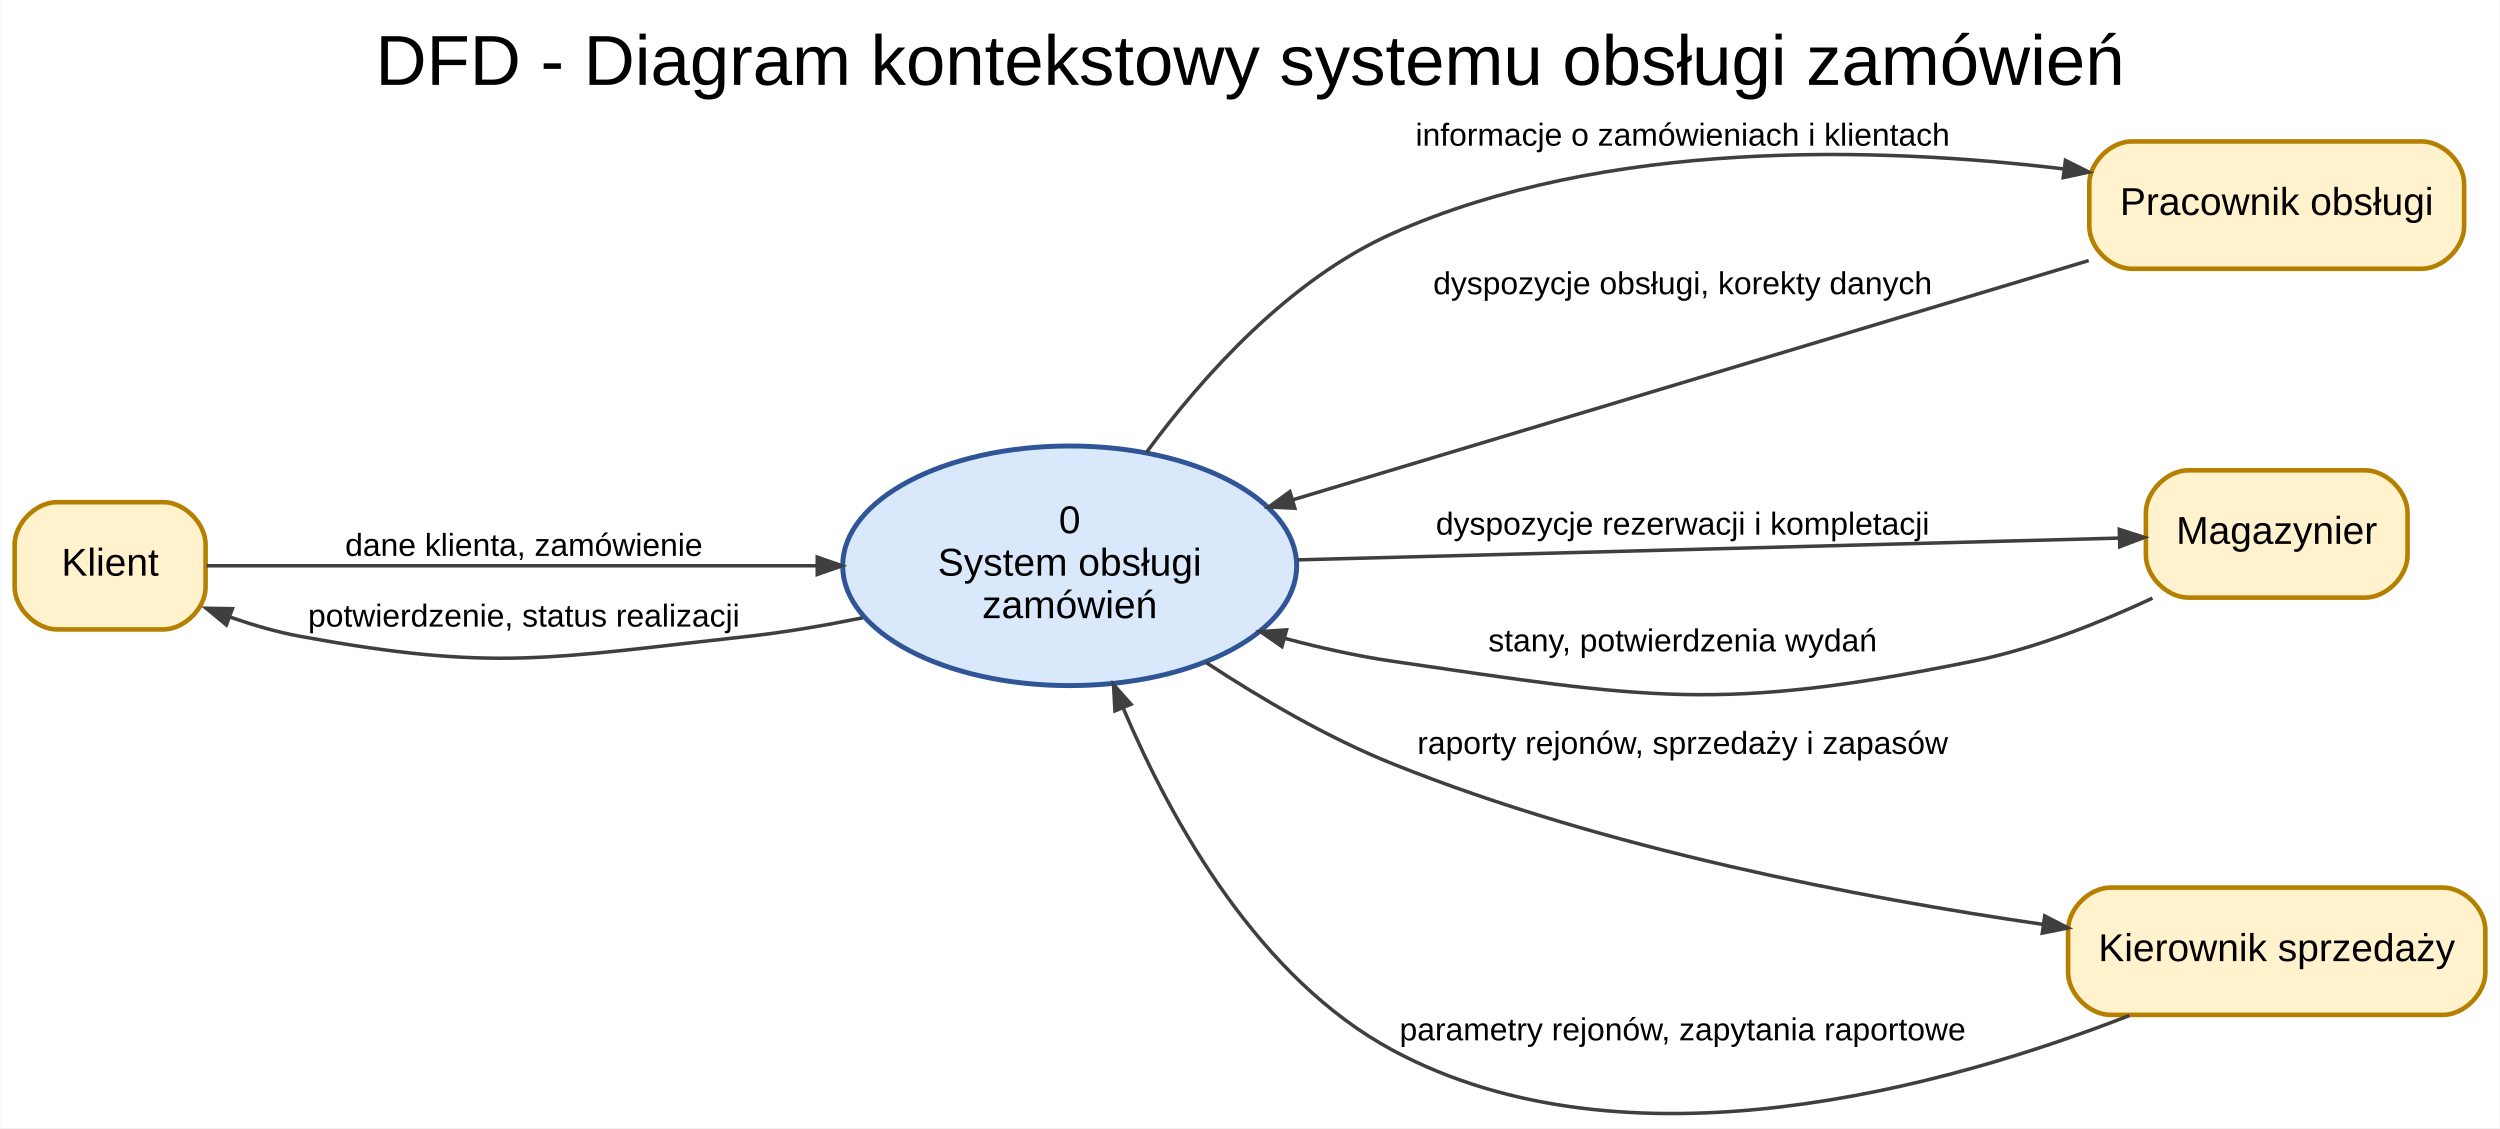
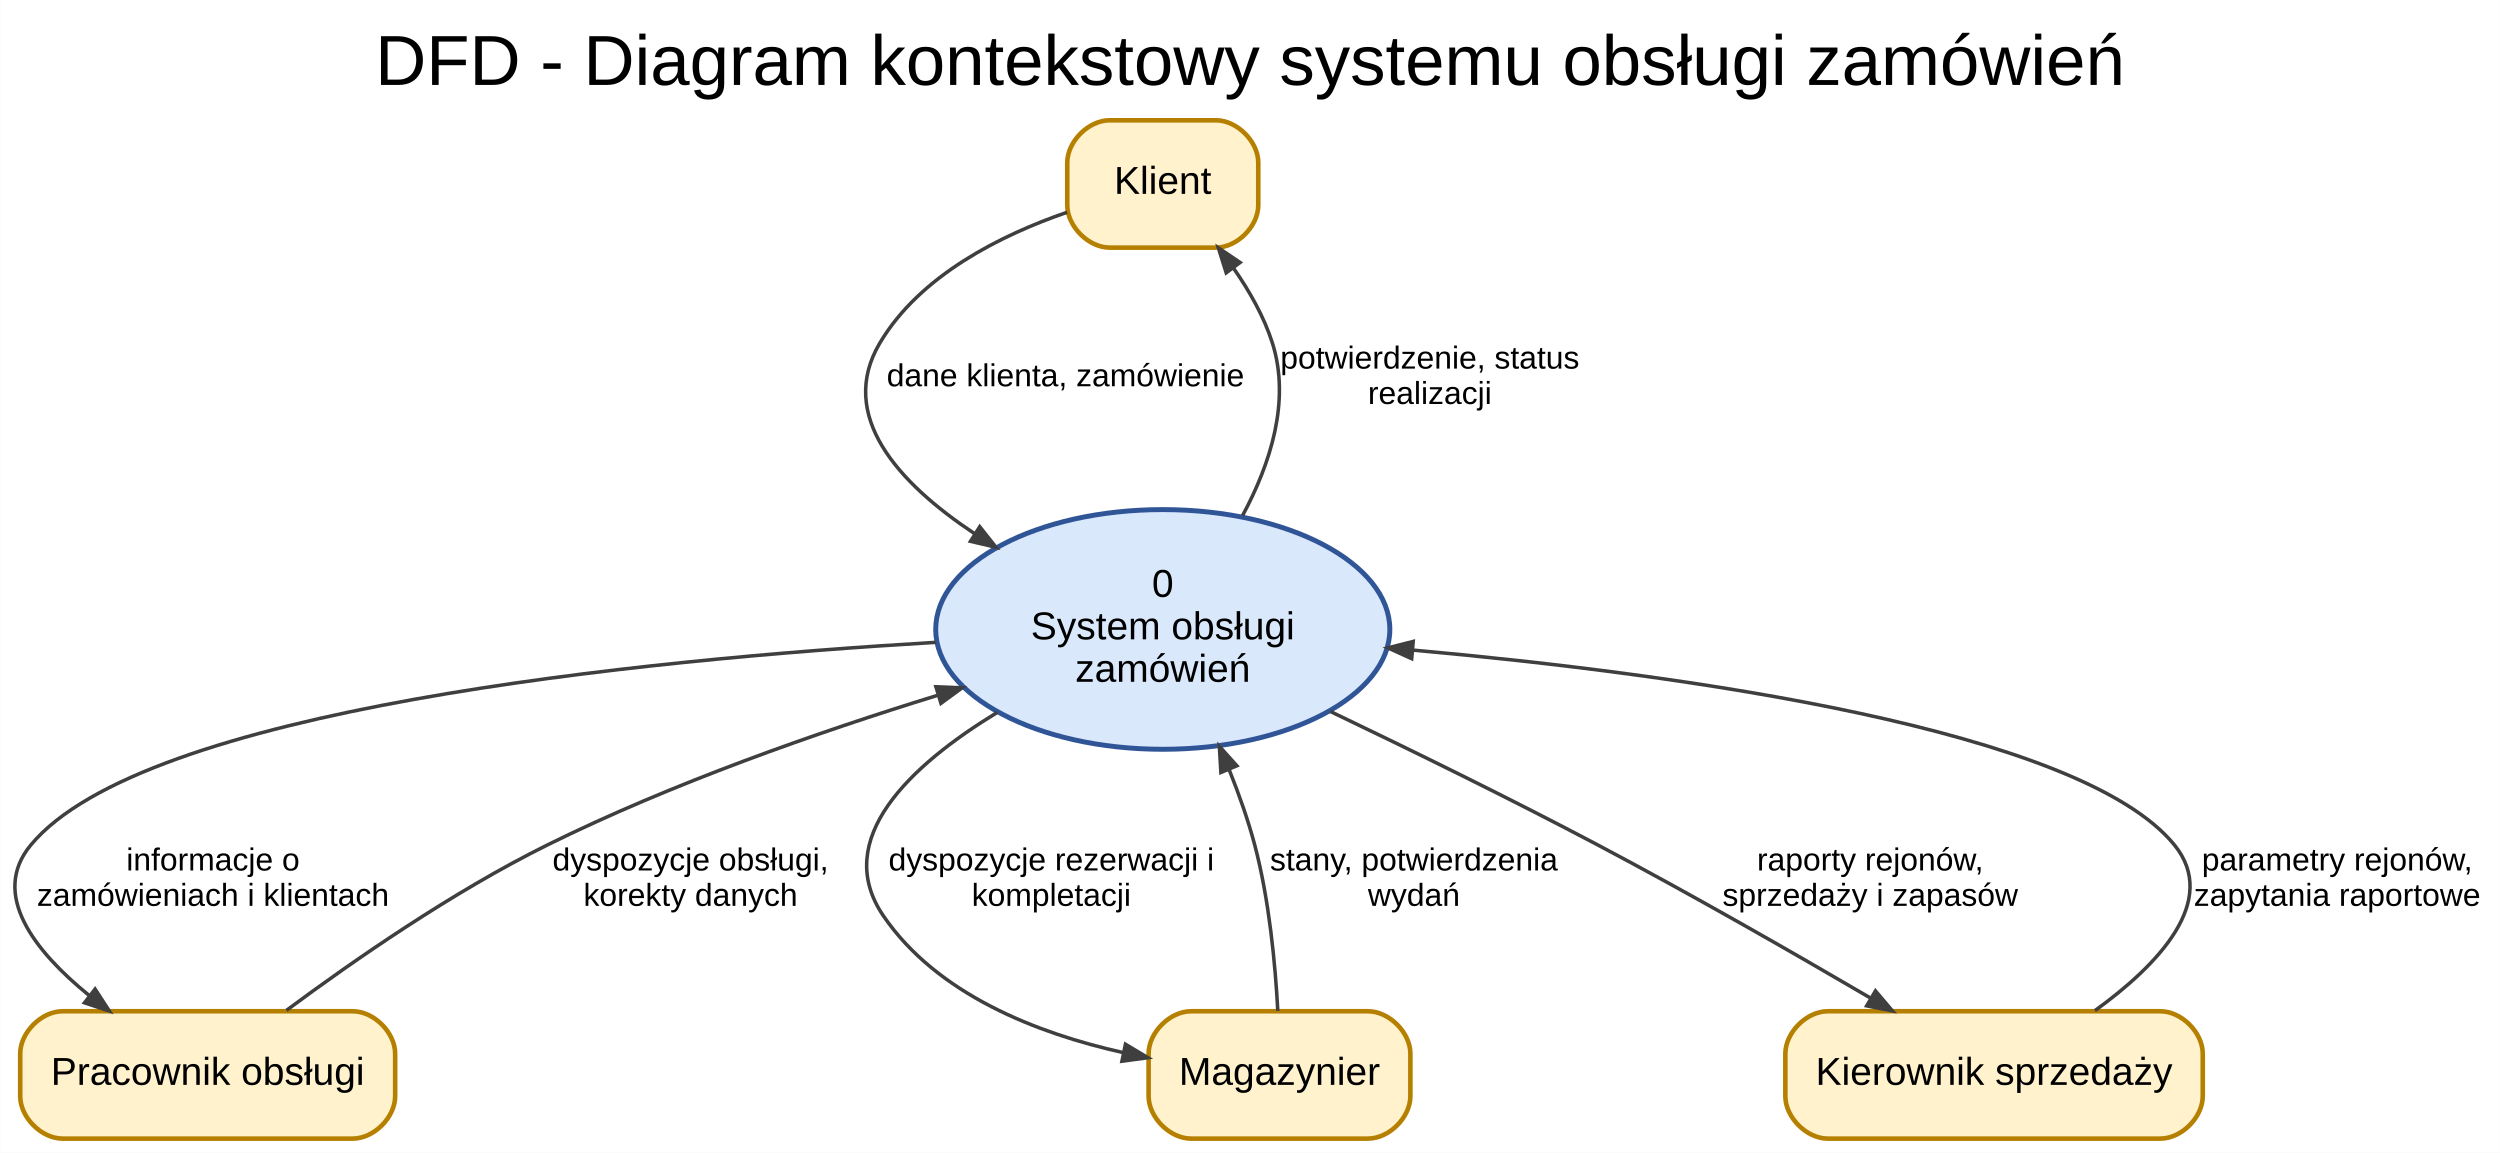
- <svg xmlns="http://www.w3.org/2000/svg" width="707pt" height="319pt" viewBox="0.00 0.00 706.69 318.99">
-   <g id="graph0" class="graph" transform="scale(1 1) rotate(0) translate(4 314.99)">
-     <polygon fill="white" stroke="transparent" points="-4,4 -4,-314.99 702.69,-314.99 702.69,4 -4,4" />
-     <text text-anchor="middle" x="349.35" y="-290.99" font-family="Arial" font-size="20.00">DFD - Diagram kontekstowy systemu obsługi zamówień</text>
+ <svg xmlns="http://www.w3.org/2000/svg" width="707pt" height="326pt" viewBox="0.00 0.00 706.68 325.88">
+   <g id="graph0" class="graph" transform="scale(1 1) rotate(0) translate(4 321.88)">
+     <polygon fill="white" stroke="transparent" points="-4,4 -4,-321.88 702.68,-321.88 702.68,4 -4,4" />
+     <text text-anchor="middle" x="349.34" y="-297.88" font-family="Arial" font-size="20.00">DFD - Diagram kontekstowy systemu obsługi zamówień</text>
    <g id="node1" class="node">
-       <path fill="#fff2cc" stroke="#b57f00" stroke-width="1.3" d="M42,-172.99C42,-172.99 12,-172.99 12,-172.99 6,-172.99 0,-166.99 0,-160.99 0,-160.99 0,-148.99 0,-148.99 0,-142.99 6,-136.99 12,-136.99 12,-136.99 42,-136.99 42,-136.99 48,-136.99 54,-142.99 54,-148.99 54,-148.99 54,-160.99 54,-160.99 54,-166.99 48,-172.99 42,-172.99" />
-       <text text-anchor="middle" x="27" y="-152.19" font-family="Arial" font-size="11.00">Klient</text>
+       <path fill="#fff2cc" stroke="#b57f00" stroke-width="1.3" d="M339.68,-287.88C339.68,-287.88 309.68,-287.88 309.68,-287.88 303.68,-287.88 297.68,-281.88 297.68,-275.88 297.68,-275.88 297.68,-263.88 297.68,-263.88 297.68,-257.88 303.68,-251.88 309.68,-251.88 309.68,-251.88 339.68,-251.88 339.68,-251.88 345.68,-251.88 351.68,-257.88 351.68,-263.88 351.68,-263.88 351.68,-275.88 351.68,-275.88 351.68,-281.88 345.68,-287.88 339.68,-287.88" />
+       <text text-anchor="middle" x="324.68" y="-267.08" font-family="Arial" font-size="11.00">Klient</text>
    </g>
    <g id="node5" class="node">
-       <ellipse fill="#dae8fc" stroke="#2f5597" stroke-width="1.4" cx="298.35" cy="-154.99" rx="64.19" ry="33.88" />
-       <text text-anchor="middle" x="298.35" y="-164.19" font-family="Arial" font-size="11.00">0</text>
-       <text text-anchor="middle" x="298.35" y="-152.19" font-family="Arial" font-size="11.00">System obsługi</text>
-       <text text-anchor="middle" x="298.35" y="-140.19" font-family="Arial" font-size="11.00">zamówień</text>
+       <ellipse fill="#dae8fc" stroke="#2f5597" stroke-width="1.4" cx="324.68" cy="-143.94" rx="64.19" ry="33.88" />
+       <text text-anchor="middle" x="324.68" y="-153.14" font-family="Arial" font-size="11.00">0</text>
+       <text text-anchor="middle" x="324.68" y="-141.14" font-family="Arial" font-size="11.00">System obsługi</text>
+       <text text-anchor="middle" x="324.68" y="-129.14" font-family="Arial" font-size="11.00">zamówień</text>
    </g>
    <g id="edge1" class="edge">
-       <path fill="none" stroke="#3f3f3f" d="M54.32,-154.99C93.92,-154.99 170.23,-154.99 226.82,-154.99" />
-       <polygon fill="#3f3f3f" stroke="#3f3f3f" points="226.97,-157.44 233.97,-154.99 226.97,-152.54 226.97,-157.44" />
-       <text text-anchor="middle" x="144" y="-157.79" font-family="Arial" font-size="9.00">dane klienta, zamówienie</text>
+       <path fill="none" stroke="#3f3f3f" d="M297.64,-261.87C279.17,-255.51 256.05,-244.12 244.68,-224.88 232.57,-204.41 249.83,-185.42 271.37,-171.09" />
+       <polygon fill="#3f3f3f" stroke="#3f3f3f" points="272.94,-172.99 277.54,-167.17 270.32,-168.85 272.94,-172.99" />
+       <text text-anchor="middle" x="297.18" y="-212.68" font-family="Arial" font-size="9.00">dane klienta, zamówienie</text>
    </g>
    <g id="node2" class="node">
-       <path fill="#fff2cc" stroke="#b57f00" stroke-width="1.3" d="M680.69,-274.99C680.69,-274.99 598.69,-274.99 598.69,-274.99 592.69,-274.99 586.69,-268.99 586.69,-262.99 586.69,-262.99 586.69,-250.99 586.69,-250.99 586.69,-244.99 592.69,-238.99 598.69,-238.99 598.69,-238.99 680.69,-238.99 680.69,-238.99 686.69,-238.99 692.69,-244.99 692.69,-250.99 692.69,-250.99 692.69,-262.99 692.69,-262.99 692.69,-268.99 686.69,-274.99 680.69,-274.99" />
-       <text text-anchor="middle" x="639.69" y="-254.19" font-family="Arial" font-size="11.00">Pracownik obsługi</text>
+       <path fill="#fff2cc" stroke="#b57f00" stroke-width="1.3" d="M95.68,-36C95.68,-36 13.68,-36 13.68,-36 7.68,-36 1.68,-30 1.68,-24 1.68,-24 1.68,-12 1.68,-12 1.68,-6 7.68,0 13.68,0 13.68,0 95.68,0 95.68,0 101.68,0 107.68,-6 107.68,-12 107.68,-12 107.68,-24 107.68,-24 107.68,-30 101.68,-36 95.68,-36" />
+       <text text-anchor="middle" x="54.68" y="-15.2" font-family="Arial" font-size="11.00">Pracownik obsługi</text>
    </g>
    <g id="edge3" class="edge">
-       <path fill="none" stroke="#3f3f3f" d="M586.51,-241.3C525.92,-223.09 426.09,-193.08 361.54,-173.68" />
-       <polygon fill="#3f3f3f" stroke="#3f3f3f" points="362.03,-171.27 354.62,-171.6 360.62,-175.96 362.03,-171.27" />
-       <text text-anchor="middle" x="471.69" y="-231.79" font-family="Arial" font-size="9.00">dyspozycje obsługi, korekty danych</text>
+       <path fill="none" stroke="#3f3f3f" d="M76.95,-36.25C95.8,-50.25 123.93,-69.75 150.68,-83 185.83,-100.41 227.28,-114.91 260.91,-125.28" />
+       <polygon fill="#3f3f3f" stroke="#3f3f3f" points="260.55,-127.73 267.96,-127.43 261.98,-123.05 260.55,-127.73" />
+       <text text-anchor="middle" x="191.18" y="-75.8" font-family="Arial" font-size="9.00">dyspozycje obsługi,</text>
+       <text text-anchor="middle" x="191.18" y="-65.8" font-family="Arial" font-size="9.00">korekty danych</text>
    </g>
    <g id="node3" class="node">
-       <path fill="#fff2cc" stroke="#b57f00" stroke-width="1.3" d="M664.69,-181.99C664.69,-181.99 614.69,-181.99 614.69,-181.99 608.69,-181.99 602.69,-175.99 602.69,-169.99 602.69,-169.99 602.69,-157.99 602.69,-157.99 602.69,-151.99 608.69,-145.99 614.69,-145.99 614.69,-145.99 664.69,-145.99 664.69,-145.99 670.69,-145.99 676.69,-151.99 676.69,-157.99 676.69,-157.99 676.69,-169.99 676.69,-169.99 676.69,-175.99 670.69,-181.99 664.69,-181.99" />
-       <text text-anchor="middle" x="639.69" y="-161.19" font-family="Arial" font-size="11.00">Magazynier</text>
+       <path fill="#fff2cc" stroke="#b57f00" stroke-width="1.3" d="M382.68,-36C382.68,-36 332.68,-36 332.68,-36 326.68,-36 320.68,-30 320.68,-24 320.68,-24 320.68,-12 320.68,-12 320.68,-6 326.68,0 332.68,0 332.68,0 382.68,0 382.68,0 388.68,0 394.68,-6 394.68,-12 394.68,-12 394.68,-24 394.68,-24 394.68,-30 388.68,-36 382.68,-36" />
+       <text text-anchor="middle" x="357.68" y="-15.2" font-family="Arial" font-size="11.00">Magazynier</text>
    </g>
    <g id="edge5" class="edge">
-       <path fill="none" stroke="#3f3f3f" d="M604.55,-145.83C589.42,-138.76 571.13,-131.52 553.69,-127.99 482.26,-113.48 461.82,-117.44 389.69,-127.99 379.69,-129.45 369.26,-131.78 359.18,-134.47" />
-       <polygon fill="#3f3f3f" stroke="#3f3f3f" points="358.37,-132.15 352.27,-136.38 359.67,-136.87 358.37,-132.15" />
-       <text text-anchor="middle" x="471.69" y="-130.79" font-family="Arial" font-size="9.00">stany, potwierdzenia wydań</text>
+       <path fill="none" stroke="#3f3f3f" d="M357.2,-36.1C356.5,-49.14 354.8,-67.44 350.68,-83 348.82,-89.99 346.28,-97.22 343.51,-104.13" />
+       <polygon fill="#3f3f3f" stroke="#3f3f3f" points="341.11,-103.51 340.67,-110.91 345.63,-105.4 341.11,-103.51" />
+       <text text-anchor="middle" x="395.68" y="-75.8" font-family="Arial" font-size="9.00">stany, potwierdzenia</text>
+       <text text-anchor="middle" x="395.68" y="-65.8" font-family="Arial" font-size="9.00">wydań</text>
    </g>
    <g id="node4" class="node">
-       <path fill="#fff2cc" stroke="#b57f00" stroke-width="1.3" d="M686.69,-63.99C686.69,-63.99 592.69,-63.99 592.69,-63.99 586.69,-63.99 580.69,-57.99 580.69,-51.99 580.69,-51.99 580.69,-39.99 580.69,-39.99 580.69,-33.99 586.69,-27.99 592.69,-27.99 592.69,-27.99 686.69,-27.99 686.69,-27.99 692.69,-27.99 698.69,-33.99 698.69,-39.99 698.69,-39.99 698.69,-51.99 698.69,-51.99 698.69,-57.99 692.69,-63.99 686.69,-63.99" />
-       <text text-anchor="middle" x="639.69" y="-43.19" font-family="Arial" font-size="11.00">Kierownik sprzedaży</text>
+       <path fill="#fff2cc" stroke="#b57f00" stroke-width="1.3" d="M606.68,-36C606.68,-36 512.68,-36 512.68,-36 506.68,-36 500.68,-30 500.68,-24 500.68,-24 500.68,-12 500.68,-12 500.68,-6 506.68,0 512.68,0 512.68,0 606.68,0 606.68,0 612.68,0 618.68,-6 618.68,-12 618.68,-12 618.68,-24 618.68,-24 618.68,-30 612.68,-36 606.68,-36" />
+       <text text-anchor="middle" x="559.68" y="-15.2" font-family="Arial" font-size="11.00">Kierownik sprzedaży</text>
    </g>
    <g id="edge7" class="edge">
-       <path fill="none" stroke="#3f3f3f" d="M598.04,-27.81C546.37,-7.64 455.96,17.69 389.69,-17.99 351.99,-38.29 327.41,-81.98 313.55,-114.59" />
-       <polygon fill="#3f3f3f" stroke="#3f3f3f" points="311.16,-113.97 310.75,-121.37 315.69,-115.84 311.16,-113.97" />
-       <text text-anchor="middle" x="471.69" y="-20.79" font-family="Arial" font-size="9.00">parametry rejonów, zapytania raportowe</text>
+       <path fill="none" stroke="#3f3f3f" d="M588.2,-36.18C606.07,-49.11 623.48,-67.23 610.68,-83 584.07,-115.76 471.24,-131.26 395.5,-138.09" />
+       <polygon fill="#3f3f3f" stroke="#3f3f3f" points="395.05,-135.67 388.29,-138.73 395.48,-140.55 395.05,-135.67" />
+       <text text-anchor="middle" x="656.68" y="-75.8" font-family="Arial" font-size="9.00">parametry rejonów,</text>
+       <text text-anchor="middle" x="656.68" y="-65.8" font-family="Arial" font-size="9.00">zapytania raportowe</text>
    </g>
    <g id="edge2" class="edge">
-       <path fill="none" stroke="#3f3f3f" d="M239.82,-140.29C228.99,-138.08 217.7,-136.16 207,-134.99 151.33,-128.9 136.09,-124.94 81,-134.99 74.39,-136.19 67.54,-138.18 61.04,-140.44" />
-       <polygon fill="#3f3f3f" stroke="#3f3f3f" points="59.87,-138.26 54.15,-142.98 61.57,-142.86 59.87,-138.26" />
-       <text text-anchor="middle" x="144" y="-137.79" font-family="Arial" font-size="9.00">potwierdzenie, status realizacji</text>
+       <path fill="none" stroke="#3f3f3f" d="M347.24,-176.13C355.12,-190.77 360.85,-208.56 355.68,-224.88 353.3,-232.38 349.13,-239.71 344.61,-246.17" />
+       <polygon fill="#3f3f3f" stroke="#3f3f3f" points="342.61,-244.75 340.39,-251.83 346.54,-247.68 342.61,-244.75" />
+       <text text-anchor="middle" x="400.18" y="-217.68" font-family="Arial" font-size="9.00">potwierdzenie, status</text>
+       <text text-anchor="middle" x="400.18" y="-207.68" font-family="Arial" font-size="9.00">realizacji</text>
    </g>
    <g id="edge4" class="edge">
-       <path fill="none" stroke="#3f3f3f" d="M320.01,-186.99C336.09,-208.81 360.53,-236.01 389.69,-248.99 450.08,-275.85 527.1,-273.5 579.37,-267.23" />
-       <polygon fill="#3f3f3f" stroke="#3f3f3f" points="579.94,-269.63 586.58,-266.32 579.33,-264.77 579.94,-269.63" />
-       <text text-anchor="middle" x="471.69" y="-273.79" font-family="Arial" font-size="9.00">informacje o zamówieniach i klientach</text>
+       <path fill="none" stroke="#3f3f3f" d="M260.48,-140.29C176.57,-135.33 36.54,-121.38 4.68,-83 -6.87,-69.09 5.7,-53.05 21.12,-40.51" />
+       <polygon fill="#3f3f3f" stroke="#3f3f3f" points="22.85,-42.28 26.89,-36.06 19.85,-38.39 22.85,-42.28" />
+       <text text-anchor="middle" x="56.18" y="-75.8" font-family="Arial" font-size="9.00">informacje o</text>
+       <text text-anchor="middle" x="56.18" y="-65.8" font-family="Arial" font-size="9.00">zamówieniach i klientach</text>
    </g>
    <g id="edge6" class="edge">
-       <path fill="none" stroke="#3f3f3f" d="M362.78,-156.67C430.48,-158.46 535.94,-161.26 594.94,-162.82" />
-       <polygon fill="#3f3f3f" stroke="#3f3f3f" points="595.18,-165.28 602.25,-163.02 595.31,-160.38 595.18,-165.28" />
-       <text text-anchor="middle" x="471.69" y="-163.79" font-family="Arial" font-size="9.00">dyspozycje rezerwacji i kompletacji</text>
+       <path fill="none" stroke="#3f3f3f" d="M277.92,-120.5C253.29,-105.5 230.95,-84.61 245.68,-63 260.83,-40.77 289.08,-29.77 313.42,-24.33" />
+       <polygon fill="#3f3f3f" stroke="#3f3f3f" points="314.13,-26.68 320.49,-22.87 313.14,-21.88 314.13,-26.68" />
+       <text text-anchor="middle" x="293.18" y="-75.8" font-family="Arial" font-size="9.00">dyspozycje rezerwacji i</text>
+       <text text-anchor="middle" x="293.18" y="-65.8" font-family="Arial" font-size="9.00">kompletacji</text>
    </g>
    <g id="edge8" class="edge">
-       <path fill="none" stroke="#3f3f3f" d="M336.92,-127.64C352.58,-117.34 371.37,-106.35 389.69,-98.99 449.62,-74.89 522.26,-61.03 573.58,-53.58" />
-       <polygon fill="#3f3f3f" stroke="#3f3f3f" points="574.09,-55.98 580.67,-52.57 573.4,-51.13 574.09,-55.98" />
-       <text text-anchor="middle" x="471.69" y="-101.79" font-family="Arial" font-size="9.00">raporty rejonów, sprzedaży i zapasów</text>
+       <path fill="none" stroke="#3f3f3f" d="M372.06,-120.75C395.06,-109.74 423,-96.04 447.68,-83 473.81,-69.19 502.76,-52.61 524.68,-39.78" />
+       <polygon fill="#3f3f3f" stroke="#3f3f3f" points="526.16,-41.76 530.96,-36.1 523.68,-37.53 526.16,-41.76" />
+       <text text-anchor="middle" x="524.68" y="-75.8" font-family="Arial" font-size="9.00">raporty rejonów,</text>
+       <text text-anchor="middle" x="524.68" y="-65.8" font-family="Arial" font-size="9.00">sprzedaży i zapasów</text>
    </g>
  </g>
</svg>
